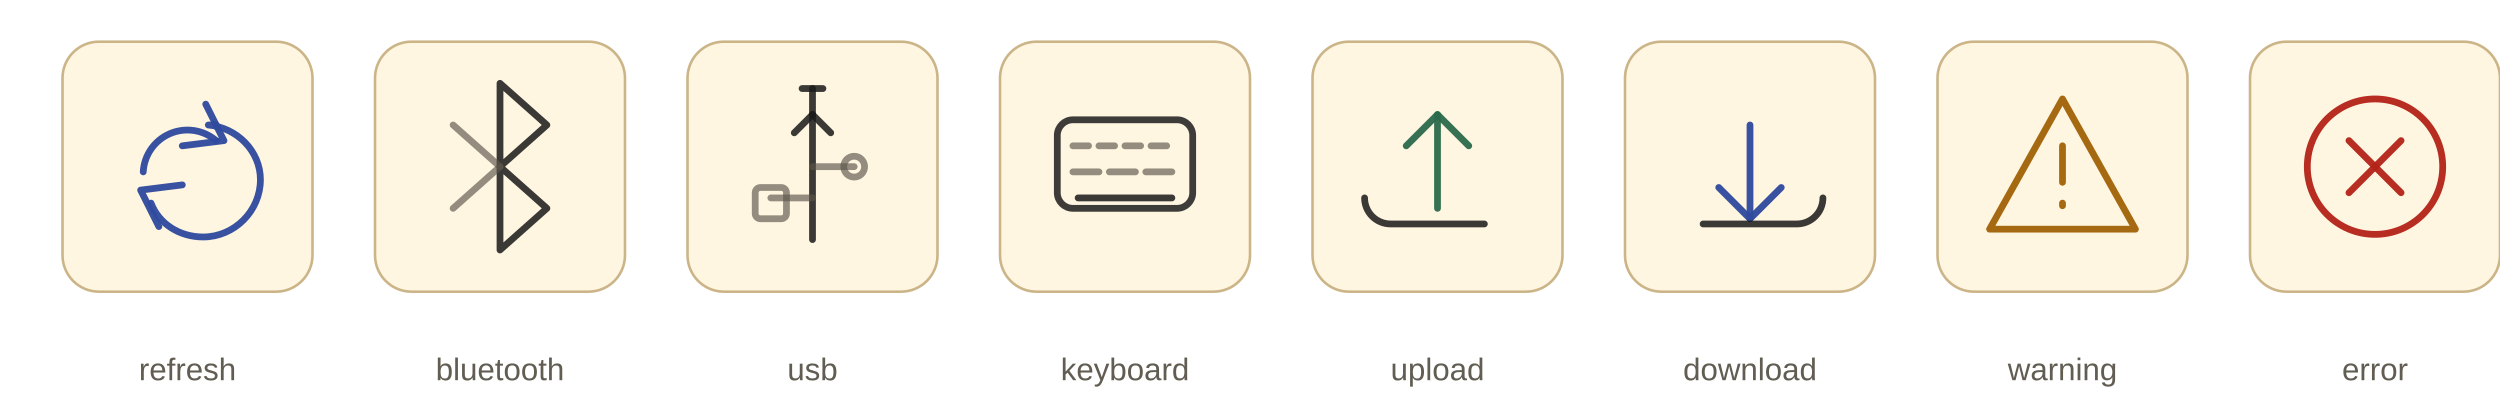
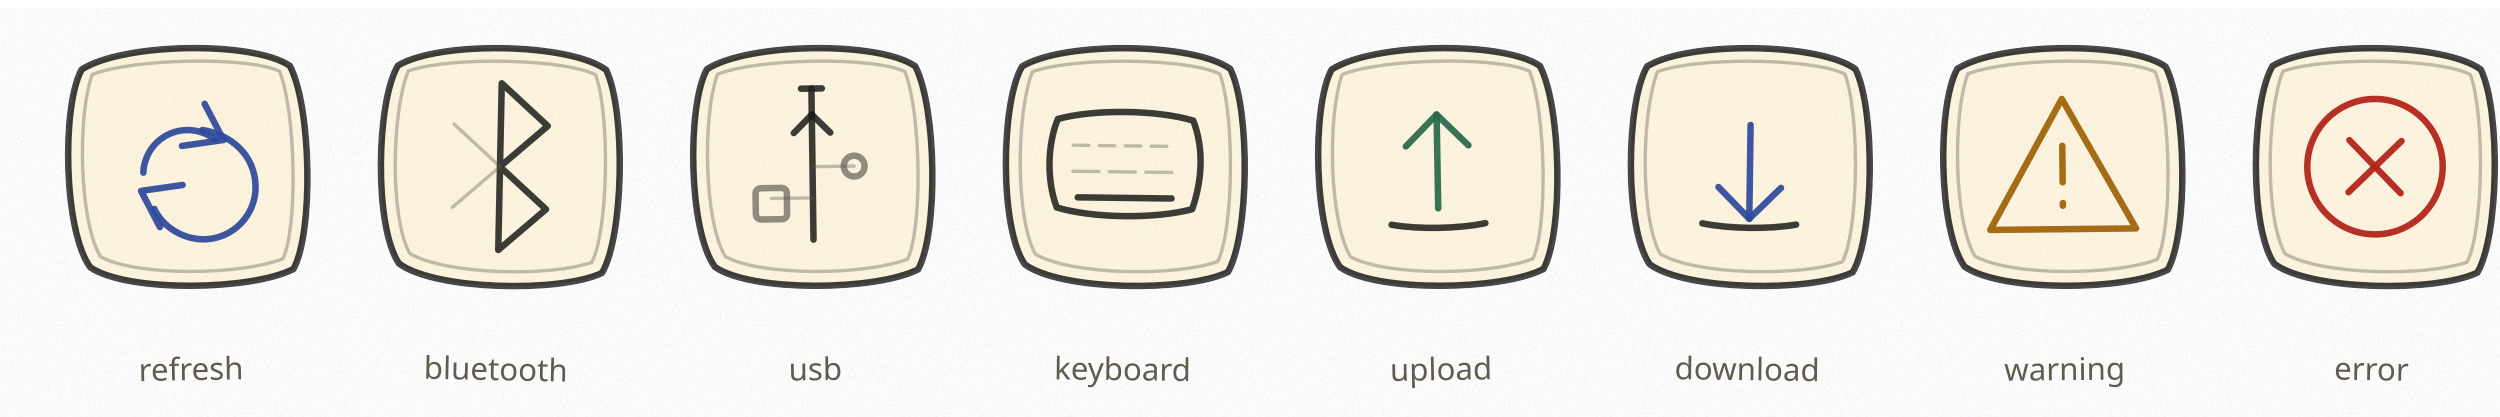
- <svg xmlns="http://www.w3.org/2000/svg" width="960" height="160" viewBox="0 0 960 160" role="img" aria-label="Themed UI icons">
+ <svg xmlns="http://www.w3.org/2000/svg" width="960" height="160" viewBox="0 0 960 160" role="img" aria-label="Sketchbook-style UI icons">
  <defs>
    <style>
-       .s { stroke: #1b1b1b; stroke-opacity: 0.86; stroke-width: 2.6; stroke-linecap: round; stroke-linejoin: round; fill: none; }
-       .m { stroke: #5b554a; stroke-opacity: 0.65; }
-       .a { stroke: #2f4a9e; stroke-opacity: 0.95; }
-       .g { stroke: #2b6a4b; stroke-opacity: 0.95; }
-       .w { stroke: #a16207; stroke-opacity: 0.95; }
-       .d { stroke: #b42318; stroke-opacity: 0.95; }
-       .t { fill: #5b554a; fill-opacity: 0.95; font-family: Segoe UI, Arial, sans-serif; font-size: 12px; }
+       .card { fill: #fff6e1; }
+       .ink { stroke: #1b1b1b; stroke-opacity: 0.84; stroke-width: 2.5; stroke-linecap: round; stroke-linejoin: round; fill: none; }
+       .ghost { stroke: #5b554a; stroke-opacity: 0.36; stroke-width: 1.3; stroke-linecap: round; stroke-linejoin: round; fill: none; }
+       .accent { stroke: #2f4a9e; stroke-opacity: 0.92; stroke-width: 2.5; stroke-linecap: round; stroke-linejoin: round; fill: none; }
+       .success { stroke: #2b6a4b; stroke-opacity: 0.92; stroke-width: 2.5; stroke-linecap: round; stroke-linejoin: round; fill: none; }
+       .warn { stroke: #a16207; stroke-opacity: 0.92; stroke-width: 2.5; stroke-linecap: round; stroke-linejoin: round; fill: none; }
+       .danger { stroke: #b42318; stroke-opacity: 0.92; stroke-width: 2.5; stroke-linecap: round; stroke-linejoin: round; fill: none; }
+       .label { fill: #5b554a; fill-opacity: 0.95; font-family: Segoe Print, Bradley Hand, Comic Sans MS, Segoe UI, sans-serif; font-size: 12px; }
    </style>
+     <filter id="paperNoise" x="-10%" y="-10%" width="120%" height="120%">
+       <feTurbulence type="fractalNoise" baseFrequency="0.95" numOctaves="2" seed="19" result="noise" />
+       <feColorMatrix type="matrix" values="1 0 0 0 0 0 1 0 0 0 0 0 1 0 0 0 0 0 0.14 0" result="grain" />
+       <feBlend in="SourceGraphic" in2="grain" mode="multiply" />
+     </filter>
  </defs>
-   <g transform="translate(24,16)">
-     <rect x="0" y="0" width="96" height="96" rx="14" fill="#fff6e1" stroke="#c6ad7d" stroke-opacity="0.9" />
-     <path class="s a" d="M31 50a17 17 0 0 1 28-12" />
-     <path class="s a" d="M59 32h-3c11 1 20 10 20 21 0 12-10 22-22 22-9 0-17-5-20-13" />
-     <path class="s a" d="M55 24l7 14-16 2" />
-     <path class="s a" d="M37 71l-7-14 16-2" />
-     <text class="t" x="48" y="130" text-anchor="middle">refresh</text>
-   </g>
-   <g transform="translate(144,16)">
-     <rect x="0" y="0" width="96" height="96" rx="14" fill="#fff6e1" stroke="#c6ad7d" stroke-opacity="0.9" />
-     <path class="s" d="M48 16v64l18-16-18-16 18-16-18-16z" />
-     <path class="s m" d="M48 48 30 32" />
-     <path class="s m" d="M48 48 30 64" />
-     <text class="t" x="48" y="130" text-anchor="middle">bluetooth</text>
-   </g>
-   <g transform="translate(264,16)">
-     <rect x="0" y="0" width="96" height="96" rx="14" fill="#fff6e1" stroke="#c6ad7d" stroke-opacity="0.9" />
-     <path class="s" d="M48 76V28" />
-     <path class="s" d="M48 28l-7 7" />
-     <path class="s" d="M48 28l7 7" />
-     <path class="s m" d="M48 48h16" />
-     <path class="s m" d="M48 60H32" />
-     <circle cx="64" cy="48" r="4" fill="none" stroke="#5b554a" stroke-opacity="0.65" stroke-width="2.6" />
-     <rect x="26" y="56" width="12" height="12" rx="2" fill="none" stroke="#5b554a" stroke-opacity="0.65" stroke-width="2.6" />
-     <path class="s" d="M48 18v10" />
-     <path class="s" d="M44 18h8" />
-     <text class="t" x="48" y="130" text-anchor="middle">usb</text>
-   </g>
-   <g transform="translate(384,16)">
-     <rect x="0" y="0" width="96" height="96" rx="14" fill="#fff6e1" stroke="#c6ad7d" stroke-opacity="0.9" />
-     <rect x="22" y="30" width="52" height="34" rx="6" fill="none" stroke="#1b1b1b" stroke-opacity="0.85" stroke-width="2.6" />
-     <path class="s m" d="M28 40h6M38 40h6M48 40h6M58 40h6" />
-     <path class="s m" d="M28 50h10M42 50h10M56 50h10" />
-     <path class="s" d="M30 60h36" />
-     <text class="t" x="48" y="130" text-anchor="middle">keyboard</text>
-   </g>
-   <g transform="translate(504,16)">
-     <rect x="0" y="0" width="96" height="96" rx="14" fill="#fff6e1" stroke="#c6ad7d" stroke-opacity="0.9" />
-     <path class="s g" d="M48 64V28" />
-     <path class="s g" d="M36 40l12-12 12 12" />
-     <path class="s" d="M30 70h36a10 10 0 0 0 10-10v0" transform="translate(96 0) scale(-1 1)" />
-     <text class="t" x="48" y="130" text-anchor="middle">upload</text>
-   </g>
-   <g transform="translate(624,16)">
-     <rect x="0" y="0" width="96" height="96" rx="14" fill="#fff6e1" stroke="#c6ad7d" stroke-opacity="0.9" />
-     <path class="s a" d="M48 32v36" />
-     <path class="s a" d="M36 56l12 12 12-12" />
-     <path class="s" d="M30 70h36a10 10 0 0 0 10-10v0" />
-     <text class="t" x="48" y="130" text-anchor="middle">download</text>
-   </g>
-   <g transform="translate(744,16)">
-     <rect x="0" y="0" width="96" height="96" rx="14" fill="#fff6e1" stroke="#c6ad7d" stroke-opacity="0.9" />
-     <path class="s w" d="M48 22 76 72H20z" />
-     <path class="s w" d="M48 40v14" />
-     <path class="s w" d="M48 62v1" />
-     <text class="t" x="48" y="130" text-anchor="middle">warning</text>
-   </g>
-   <g transform="translate(864,16)">
-     <rect x="0" y="0" width="96" height="96" rx="14" fill="#fff6e1" stroke="#c6ad7d" stroke-opacity="0.9" />
-     <circle cx="48" cy="48" r="26" class="s d" />
-     <path class="s d" d="M38 38l20 20" />
-     <path class="s d" d="M58 38l-20 20" />
-     <text class="t" x="48" y="130" text-anchor="middle">error</text>
+   <g filter="url(#paperNoise)">
+     <g transform="translate(24,16) rotate(-1 48 48)">
+       <path class="card" d="M8 10 C 24 0, 74 0, 88 10 C 96 26, 96 74, 88 88 C 72 96, 24 96, 10 86 C 0 72, 0 24, 8 10 Z" />
+       <path class="ink" d="M8 10 C 24 0, 74 0, 88 10 C 96 26, 96 74, 88 88 C 72 96, 24 96, 10 86 C 0 72, 0 24, 8 10 Z" />
+       <path class="ghost" d="M12 12 C 28 6, 72 6, 84 12 C 90 28, 90 72, 84 84 C 68 90, 28 90, 14 82 C 6 68, 6 28, 12 12 Z" />
+       <path class="accent" d="M31 50a17 17 0 0 1 28-12" />
+       <path class="accent" d="M54 34c11 2 20 10 20 22 0 11-9 20-20 20-8 0-16-5-19-12" />
+       <path class="accent" d="M55 24l7 14-16 2" />
+       <path class="accent" d="M37 71l-7-14 16-2" />
+       <text class="label" x="48" y="130" text-anchor="middle">refresh</text>
+     </g>
+     <g transform="translate(144,16) rotate(1.2 48 48)">
+       <path class="card" d="M8 10 C 24 0, 74 0, 88 10 C 96 26, 96 74, 88 88 C 72 96, 24 96, 10 86 C 0 72, 0 24, 8 10 Z" />
+       <path class="ink" d="M8 10 C 24 0, 74 0, 88 10 C 96 26, 96 74, 88 88 C 72 96, 24 96, 10 86 C 0 72, 0 24, 8 10 Z" />
+       <path class="ghost" d="M12 12 C 28 6, 72 6, 84 12 C 90 28, 90 72, 84 84 C 68 90, 28 90, 14 82 C 6 68, 6 28, 12 12 Z" />
+       <path class="ink" d="M48 16v64l18-16-18-16 18-16-18-16z" />
+       <path class="ghost" d="M48 48 30 32" />
+       <path class="ghost" d="M48 48 30 64" />
+       <text class="label" x="48" y="130" text-anchor="middle">bluetooth</text>
+     </g>
+     <g transform="translate(264,16) rotate(-0.8 48 48)">
+       <path class="card" d="M8 10 C 24 0, 74 0, 88 10 C 96 26, 96 74, 88 88 C 72 96, 24 96, 10 86 C 0 72, 0 24, 8 10 Z" />
+       <path class="ink" d="M8 10 C 24 0, 74 0, 88 10 C 96 26, 96 74, 88 88 C 72 96, 24 96, 10 86 C 0 72, 0 24, 8 10 Z" />
+       <path class="ghost" d="M12 12 C 28 6, 72 6, 84 12 C 90 28, 90 72, 84 84 C 68 90, 28 90, 14 82 C 6 68, 6 28, 12 12 Z" />
+       <path class="ink" d="M48 76V28" />
+       <path class="ink" d="M48 28l-7 7" />
+       <path class="ink" d="M48 28l7 7" />
+       <path class="ghost" d="M48 48h16" />
+       <path class="ghost" d="M48 60H32" />
+       <circle cx="64" cy="48" r="4" fill="none" stroke="#5b554a" stroke-opacity="0.65" stroke-width="2.5" />
+       <rect x="26" y="56" width="12" height="12" rx="2" fill="none" stroke="#5b554a" stroke-opacity="0.65" stroke-width="2.5" />
+       <path class="ink" d="M48 18v10" />
+       <path class="ink" d="M44 18h8" />
+       <text class="label" x="48" y="130" text-anchor="middle">usb</text>
+     </g>
+     <g transform="translate(384,16) rotate(0.7 48 48)">
+       <path class="card" d="M8 10 C 24 0, 74 0, 88 10 C 96 26, 96 74, 88 88 C 72 96, 24 96, 10 86 C 0 72, 0 24, 8 10 Z" />
+       <path class="ink" d="M8 10 C 24 0, 74 0, 88 10 C 96 26, 96 74, 88 88 C 72 96, 24 96, 10 86 C 0 72, 0 24, 8 10 Z" />
+       <path class="ghost" d="M12 12 C 28 6, 72 6, 84 12 C 90 28, 90 72, 84 84 C 68 90, 28 90, 14 82 C 6 68, 6 28, 12 12 Z" />
+       <path class="ink" d="M22 30c14-4 38-4 52 0 4 10 4 22 0 34-14 4-38 4-52 0-4-10-4-24 0-34z" />
+       <path class="ghost" d="M28 40h6M38 40h6M48 40h6M58 40h6" />
+       <path class="ghost" d="M28 50h10M42 50h10M56 50h10" />
+       <path class="ink" d="M30 60h36" />
+       <text class="label" x="48" y="130" text-anchor="middle">keyboard</text>
+     </g>
+     <g transform="translate(504,16) rotate(-1 48 48)">
+       <path class="card" d="M8 10 C 24 0, 74 0, 88 10 C 96 26, 96 74, 88 88 C 72 96, 24 96, 10 86 C 0 72, 0 24, 8 10 Z" />
+       <path class="ink" d="M8 10 C 24 0, 74 0, 88 10 C 96 26, 96 74, 88 88 C 72 96, 24 96, 10 86 C 0 72, 0 24, 8 10 Z" />
+       <path class="ghost" d="M12 12 C 28 6, 72 6, 84 12 C 90 28, 90 72, 84 84 C 68 90, 28 90, 14 82 C 6 68, 6 28, 12 12 Z" />
+       <path class="success" d="M48 64V28" />
+       <path class="success" d="M36 40l12-12 12 12" />
+       <path class="ink" d="M30 70c10 2 26 2 36 0" />
+       <text class="label" x="48" y="130" text-anchor="middle">upload</text>
+     </g>
+     <g transform="translate(624,16) rotate(0.8 48 48)">
+       <path class="card" d="M8 10 C 24 0, 74 0, 88 10 C 96 26, 96 74, 88 88 C 72 96, 24 96, 10 86 C 0 72, 0 24, 8 10 Z" />
+       <path class="ink" d="M8 10 C 24 0, 74 0, 88 10 C 96 26, 96 74, 88 88 C 72 96, 24 96, 10 86 C 0 72, 0 24, 8 10 Z" />
+       <path class="ghost" d="M12 12 C 28 6, 72 6, 84 12 C 90 28, 90 72, 84 84 C 68 90, 28 90, 14 82 C 6 68, 6 28, 12 12 Z" />
+       <path class="accent" d="M48 32v36" />
+       <path class="accent" d="M36 56l12 12 12-12" />
+       <path class="ink" d="M30 70c10 2 26 2 36 0" />
+       <text class="label" x="48" y="130" text-anchor="middle">download</text>
+     </g>
+     <g transform="translate(744,16) rotate(-0.6 48 48)">
+       <path class="card" d="M8 10 C 24 0, 74 0, 88 10 C 96 26, 96 74, 88 88 C 72 96, 24 96, 10 86 C 0 72, 0 24, 8 10 Z" />
+       <path class="ink" d="M8 10 C 24 0, 74 0, 88 10 C 96 26, 96 74, 88 88 C 72 96, 24 96, 10 86 C 0 72, 0 24, 8 10 Z" />
+       <path class="ghost" d="M12 12 C 28 6, 72 6, 84 12 C 90 28, 90 72, 84 84 C 68 90, 28 90, 14 82 C 6 68, 6 28, 12 12 Z" />
+       <path class="warn" d="M48 22 76 72H20z" />
+       <path class="warn" d="M48 40v14" />
+       <path class="warn" d="M48 62v1" />
+       <text class="label" x="48" y="130" text-anchor="middle">warning</text>
+     </g>
+     <g transform="translate(864,16) rotate(1 48 48)">
+       <path class="card" d="M8 10 C 24 0, 74 0, 88 10 C 96 26, 96 74, 88 88 C 72 96, 24 96, 10 86 C 0 72, 0 24, 8 10 Z" />
+       <path class="ink" d="M8 10 C 24 0, 74 0, 88 10 C 96 26, 96 74, 88 88 C 72 96, 24 96, 10 86 C 0 72, 0 24, 8 10 Z" />
+       <path class="ghost" d="M12 12 C 28 6, 72 6, 84 12 C 90 28, 90 72, 84 84 C 68 90, 28 90, 14 82 C 6 68, 6 28, 12 12 Z" />
+       <circle cx="48" cy="48" r="26" class="danger" />
+       <path class="danger" d="M38 38l20 20" />
+       <path class="danger" d="M58 38l-20 20" />
+       <text class="label" x="48" y="130" text-anchor="middle">error</text>
+     </g>
  </g>
</svg>
